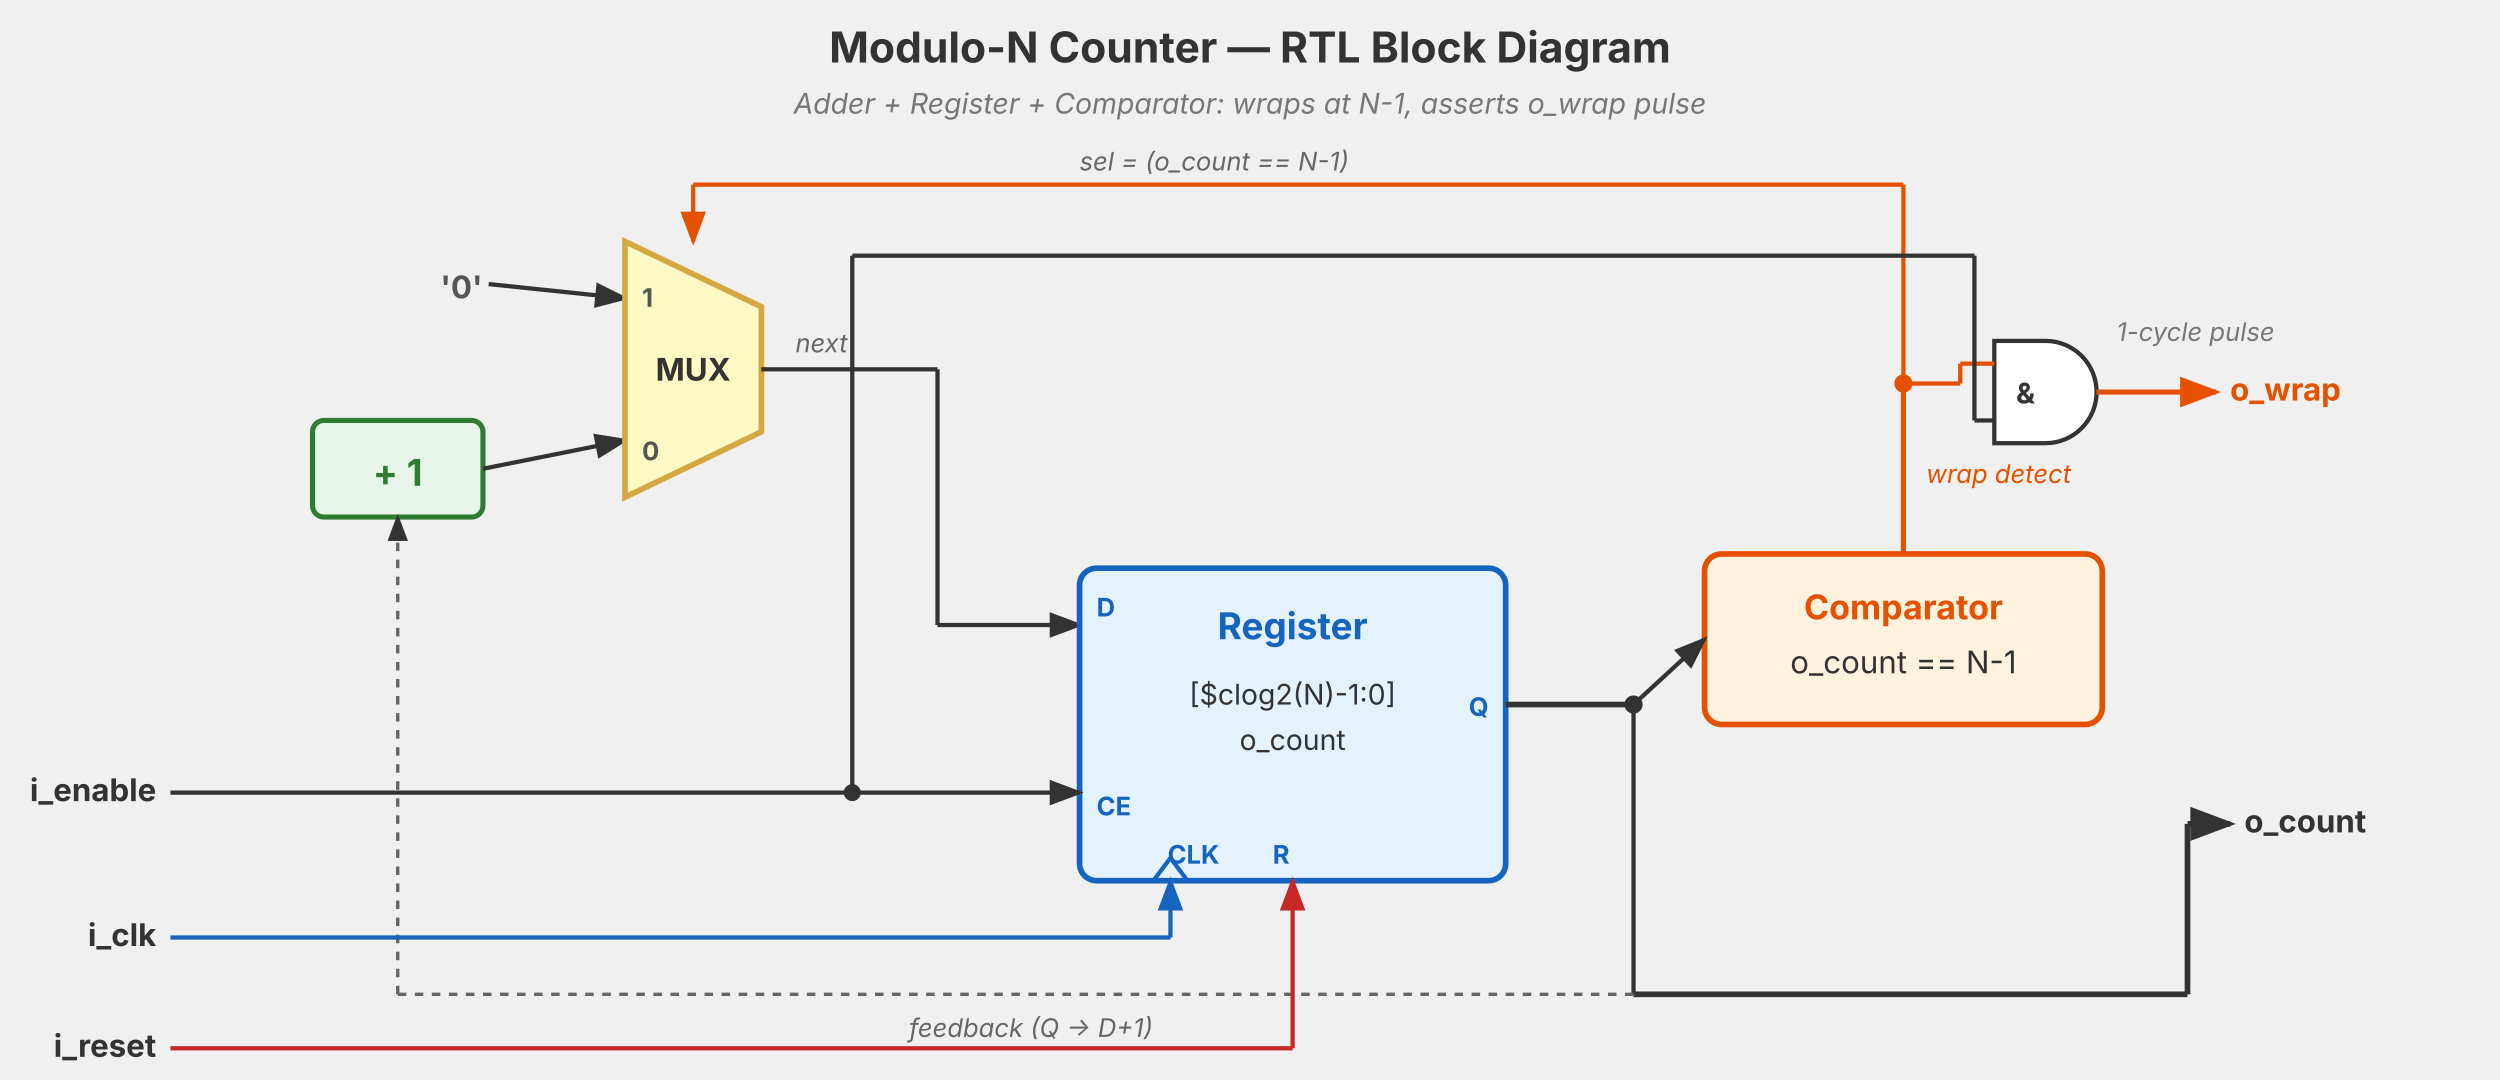
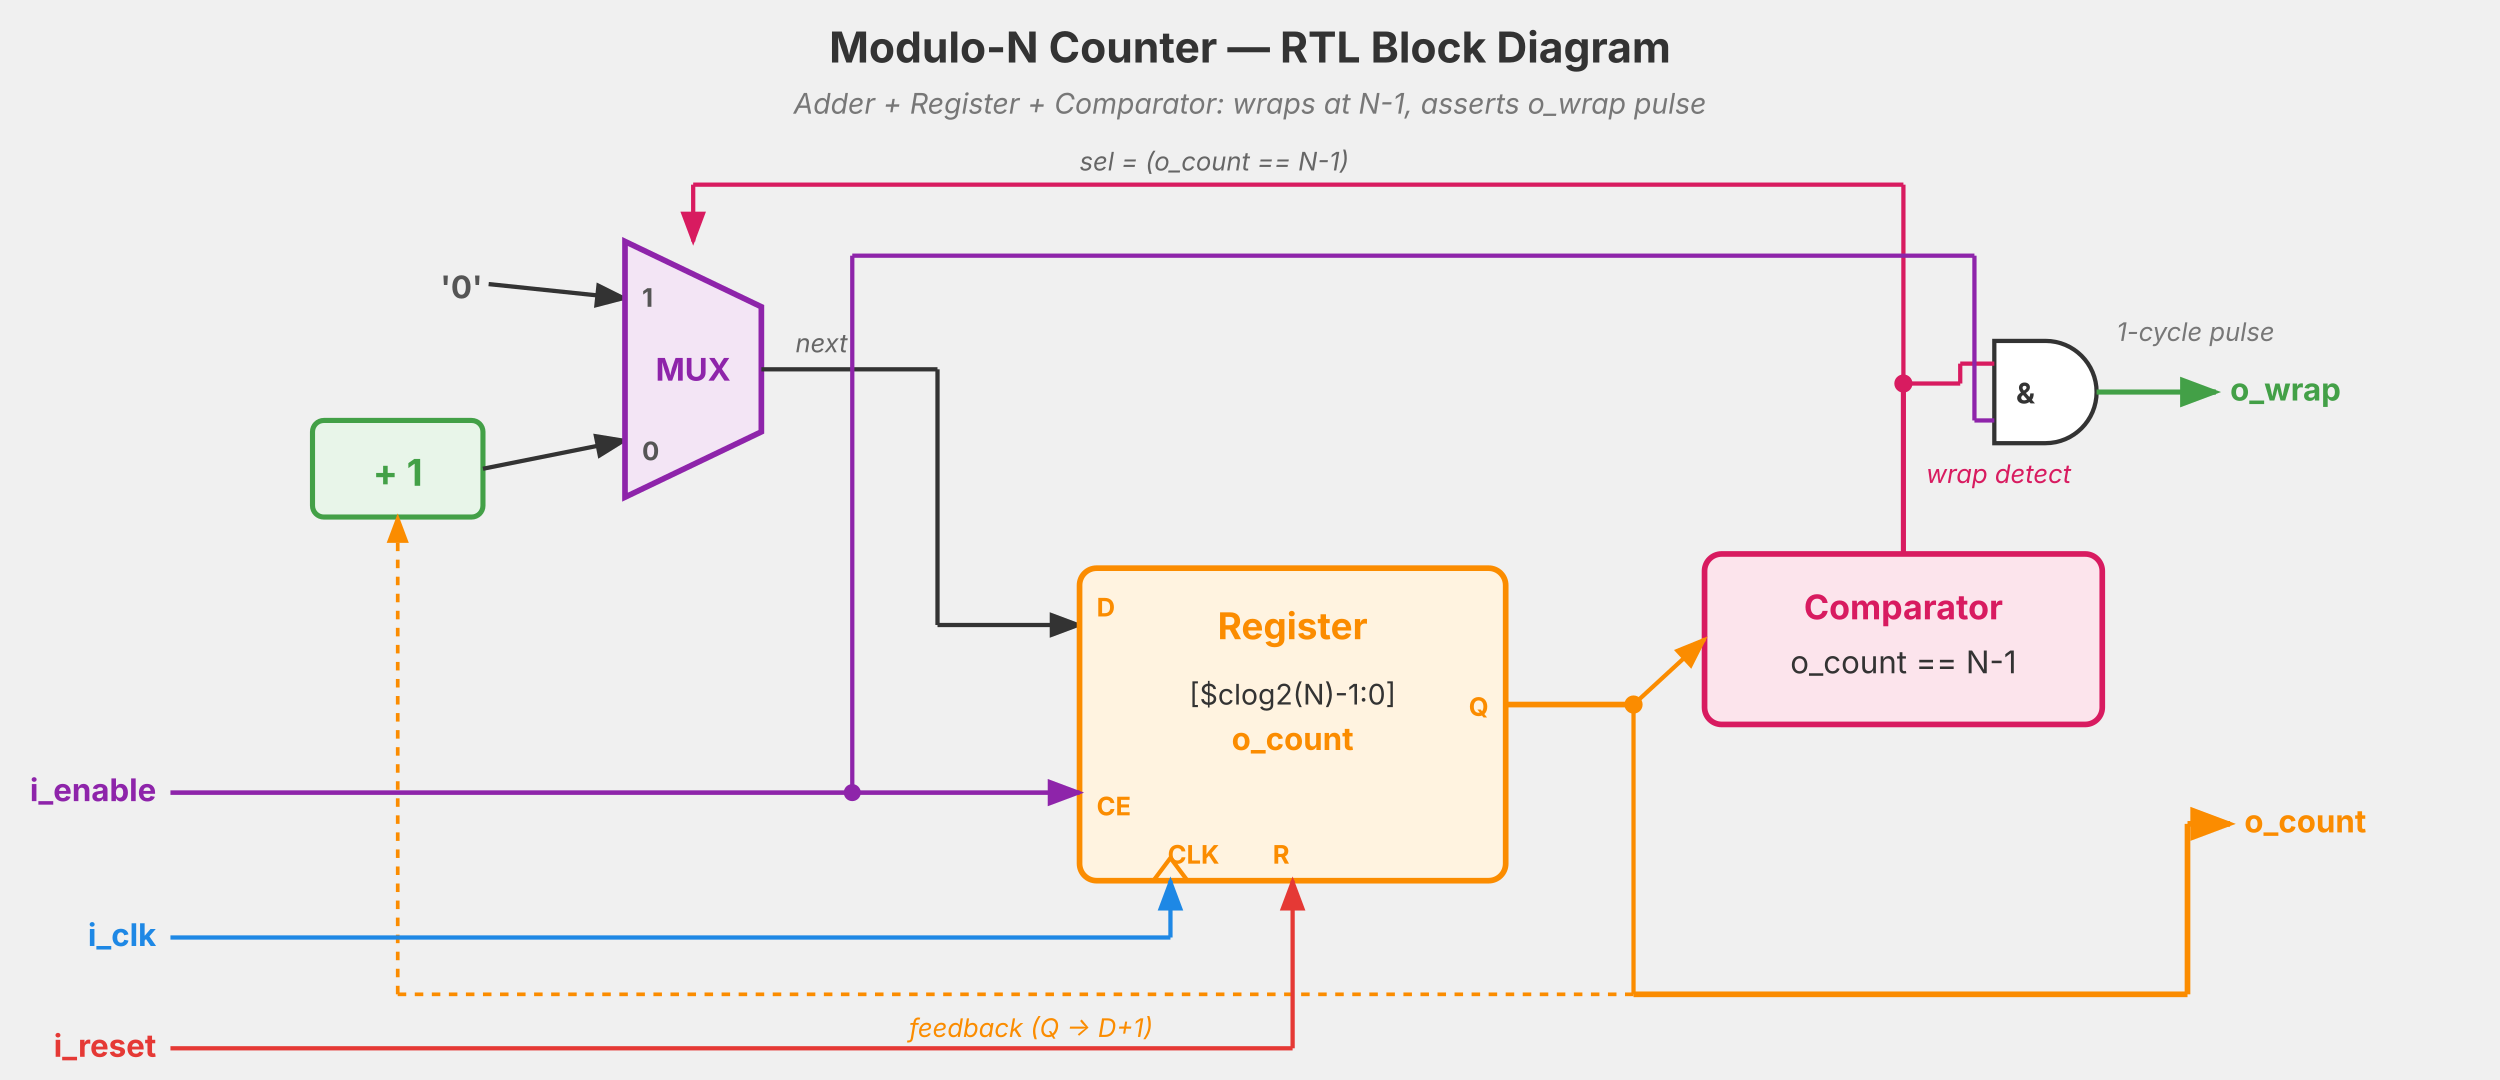
<svg xmlns="http://www.w3.org/2000/svg" viewBox="0 0 880 380" font-family="Inter, sans-serif">
  <defs>
    <marker id="arr" markerWidth="8" markerHeight="6" refX="7" refY="3" orient="auto">
      <path d="M0,0 L8,3 L0,6 Z" fill="#333" />
    </marker>
    <marker id="arrBlue" markerWidth="8" markerHeight="6" refX="7" refY="3" orient="auto">
-       <path d="M0,0 L8,3 L0,6 Z" fill="#1565C0" />
+       <path d="M0,0 L8,3 L0,6 Z" fill="#1E88E5" />
    </marker>
    <marker id="arrRed" markerWidth="8" markerHeight="6" refX="7" refY="3" orient="auto">
-       <path d="M0,0 L8,3 L0,6 Z" fill="#C62828" />
+       <path d="M0,0 L8,3 L0,6 Z" fill="#E53935" />
    </marker>
-     <marker id="arrOrg" markerWidth="8" markerHeight="6" refX="7" refY="3" orient="auto">
-       <path d="M0,0 L8,3 L0,6 Z" fill="#E65100" />
+     <marker id="arrPurple" markerWidth="8" markerHeight="6" refX="7" refY="3" orient="auto">
+       <path d="M0,0 L8,3 L0,6 Z" fill="#8E24AA" />
+     </marker>
+     <marker id="arrOrange" markerWidth="8" markerHeight="6" refX="7" refY="3" orient="auto">
+       <path d="M0,0 L8,3 L0,6 Z" fill="#FB8C00" />
+     </marker>
+     <marker id="arrMag" markerWidth="8" markerHeight="6" refX="7" refY="3" orient="auto">
+       <path d="M0,0 L8,3 L0,6 Z" fill="#D81B60" />
+     </marker>
+     <marker id="arrGreen" markerWidth="8" markerHeight="6" refX="7" refY="3" orient="auto">
+       <path d="M0,0 L8,3 L0,6 Z" fill="#43A047" />
    </marker>
  </defs>
  <text x="440" y="22" text-anchor="middle" font-size="15" font-weight="700" fill="#333">Modulo-N Counter — RTL Block Diagram</text>
  <text x="440" y="40" text-anchor="middle" font-size="10" fill="#777" font-style="italic">Adder + Register + Comparator: wraps at N-1, asserts o_wrap pulse</text>
  <text x="155" y="105" font-size="11" fill="#555" font-weight="700">'0'</text>
  <line x1="172" y1="100" x2="220" y2="105" stroke="#333" stroke-width="1.5" marker-end="url(#arr)" />
-   <rect x="110" y="148" width="60" height="34" rx="4" fill="#E8F5E9" stroke="#2E7D32" stroke-width="1.8" />
-   <text x="140" y="171" text-anchor="middle" font-size="13" font-weight="700" fill="#2E7D32">+ 1</text>
+   <rect x="110" y="148" width="60" height="34" rx="4" fill="#E8F5E9" stroke="#43A047" stroke-width="1.8" />
+   <text x="140" y="171" text-anchor="middle" font-size="13" font-weight="700" fill="#43A047">+ 1</text>
  <line x1="170" y1="165" x2="220" y2="155" stroke="#333" stroke-width="1.5" marker-end="url(#arr)" />
-   <polygon points="220,85 268,108 268,152 220,175" fill="#FFF9C4" stroke="#D4A843" stroke-width="2" />
-   <text x="244" y="134" text-anchor="middle" font-size="11" font-weight="700" fill="#333">MUX</text>
+   <polygon points="220,85 268,108 268,152 220,175" fill="#F3E5F5" stroke="#8E24AA" stroke-width="2" />
+   <text x="244" y="134" text-anchor="middle" font-size="11" font-weight="700" fill="#8E24AA">MUX</text>
  <text x="226" y="108" font-size="9" fill="#555" font-weight="700">1</text>
  <text x="226" y="162" font-size="9" fill="#555" font-weight="700">0</text>
  <line x1="268" y1="130" x2="330" y2="130" stroke="#333" stroke-width="1.5" />
  <line x1="330" y1="130" x2="330" y2="220" stroke="#333" stroke-width="1.5" />
  <line x1="330" y1="220" x2="380" y2="220" stroke="#333" stroke-width="1.5" marker-end="url(#arr)" />
  <text x="280" y="124" font-size="9" fill="#666" font-style="italic">next</text>
-   <rect x="380" y="200" width="150" height="110" rx="6" fill="#E3F2FD" stroke="#1565C0" stroke-width="2" />
-   <text x="455" y="225" text-anchor="middle" font-size="13" font-weight="700" fill="#1565C0">Register</text>
+   <rect x="380" y="200" width="150" height="110" rx="6" fill="#FFF3E0" stroke="#FB8C00" stroke-width="2" />
+   <text x="455" y="225" text-anchor="middle" font-size="13" font-weight="700" fill="#FB8C00">Register</text>
  <text x="455" y="248" text-anchor="middle" font-size="10" fill="#333">[$clog2(N)-1:0]</text>
-   <text x="455" y="264" text-anchor="middle" font-size="10" fill="#333">o_count</text>
-   <text x="386" y="217" font-size="9" fill="#1565C0" font-weight="700">D</text>
-   <text x="386" y="287" font-size="9" fill="#1565C0" font-weight="700">CE</text>
-   <text x="411" y="304" font-size="9" fill="#1565C0" font-weight="700">CLK</text>
-   <text x="448" y="304" font-size="9" fill="#1565C0" font-weight="700">R</text>
-   <text x="517" y="252" font-size="9" fill="#1565C0" font-weight="700">Q</text>
-   <polygon points="406,310 418,310 412,302" fill="none" stroke="#1565C0" stroke-width="1.5" />
-   <rect x="600" y="195" width="140" height="60" rx="6" fill="#FFF3E0" stroke="#E65100" stroke-width="2" />
-   <text x="670" y="218" text-anchor="middle" font-size="12" font-weight="700" fill="#E65100">Comparator</text>
+   <text x="455" y="264" text-anchor="middle" font-size="11" fill="#FB8C00" font-weight="700">o_count</text>
+   <text x="386" y="217" font-size="9" fill="#FB8C00" font-weight="700">D</text>
+   <text x="386" y="287" font-size="9" fill="#FB8C00" font-weight="700">CE</text>
+   <text x="411" y="304" font-size="9" fill="#FB8C00" font-weight="700">CLK</text>
+   <text x="448" y="304" font-size="9" fill="#FB8C00" font-weight="700">R</text>
+   <text x="517" y="252" font-size="9" fill="#FB8C00" font-weight="700">Q</text>
+   <polygon points="406,310 418,310 412,302" fill="none" stroke="#FB8C00" stroke-width="1.5" />
+   <rect x="600" y="195" width="140" height="60" rx="6" fill="#FCE4EC" stroke="#D81B60" stroke-width="2" />
+   <text x="670" y="218" text-anchor="middle" font-size="12" font-weight="700" fill="#D81B60">Comparator</text>
  <text x="670" y="237" text-anchor="middle" font-size="11" fill="#333">o_count == N-1</text>
-   <line x1="530" y1="248" x2="575" y2="248" stroke="#333" stroke-width="2" />
-   <circle cx="575" cy="248" r="3.2" fill="#333" />
-   <line x1="575" y1="248" x2="600" y2="225" stroke="#333" stroke-width="1.5" marker-end="url(#arr)" />
-   <line x1="575" y1="248" x2="575" y2="350" stroke="#333" stroke-width="1.5" />
-   <line x1="575" y1="350" x2="770" y2="350" stroke="#333" stroke-width="2" />
-   <line x1="770" y1="350" x2="770" y2="290" stroke="#333" stroke-width="2" />
-   <line x1="770" y1="290" x2="785" y2="290" stroke="#333" stroke-width="2" marker-end="url(#arr)" />
-   <text x="790" y="293" font-size="11" fill="#333" font-weight="700">o_count</text>
-   <line x1="575" y1="350" x2="140" y2="350" stroke="#666" stroke-width="1.2" stroke-dasharray="3,3" />
-   <line x1="140" y1="350" x2="140" y2="182" stroke="#666" stroke-width="1.2" stroke-dasharray="3,3" marker-end="url(#arr)" />
-   <text x="320" y="365" font-size="9" fill="#666" font-style="italic">feedback (Q → D+1)</text>
-   <line x1="670" y1="195" x2="670" y2="135" stroke="#E65100" stroke-width="1.8" />
-   <circle cx="670" cy="135" r="3.2" fill="#E65100" />
-   <text x="678" y="170" font-size="9" fill="#E65100" font-style="italic">wrap detect</text>
+   <line x1="530" y1="248" x2="575" y2="248" stroke="#FB8C00" stroke-width="2" />
+   <circle cx="575" cy="248" r="3.2" fill="#FB8C00" />
+   <line x1="575" y1="248" x2="600" y2="225" stroke="#FB8C00" stroke-width="1.5" marker-end="url(#arrOrange)" />
+   <line x1="575" y1="248" x2="575" y2="350" stroke="#FB8C00" stroke-width="1.5" />
+   <line x1="575" y1="350" x2="770" y2="350" stroke="#FB8C00" stroke-width="2" />
+   <line x1="770" y1="350" x2="770" y2="290" stroke="#FB8C00" stroke-width="2" />
+   <line x1="770" y1="290" x2="785" y2="290" stroke="#FB8C00" stroke-width="2" marker-end="url(#arrOrange)" />
+   <text x="790" y="293" font-size="11" fill="#FB8C00" font-weight="700">o_count</text>
+   <line x1="575" y1="350" x2="140" y2="350" stroke="#FB8C00" stroke-width="1.3" stroke-dasharray="3,3" />
+   <line x1="140" y1="350" x2="140" y2="182" stroke="#FB8C00" stroke-width="1.3" stroke-dasharray="3,3" marker-end="url(#arrOrange)" />
+   <text x="320" y="365" font-size="9" fill="#FB8C00" font-style="italic">feedback (Q → D+1)</text>
+   <line x1="670" y1="195" x2="670" y2="135" stroke="#D81B60" stroke-width="1.8" />
+   <circle cx="670" cy="135" r="3.2" fill="#D81B60" />
+   <text x="678" y="170" font-size="9" fill="#D81B60" font-style="italic">wrap detect</text>
  <path d="M 702 120 L 720 120 A 18 18 0 0 1 720 156 L 702 156 Z" fill="#FFF" stroke="#333" stroke-width="1.5" />
  <text x="713" y="142" text-anchor="middle" font-size="10" font-weight="700" fill="#333">&amp;</text>
-   <line x1="670" y1="135" x2="690" y2="135" stroke="#E65100" stroke-width="1.5" />
-   <line x1="690" y1="135" x2="690" y2="128" stroke="#E65100" stroke-width="1.5" />
-   <line x1="690" y1="128" x2="702" y2="128" stroke="#E65100" stroke-width="1.5" />
-   <line x1="695" y1="148" x2="702" y2="148" stroke="#333" stroke-width="1.5" />
-   <line x1="738" y1="138" x2="780" y2="138" stroke="#E65100" stroke-width="1.8" marker-end="url(#arrOrg)" />
-   <text x="785" y="141" font-size="11" fill="#E65100" font-weight="700">o_wrap</text>
+   <line x1="670" y1="135" x2="690" y2="135" stroke="#D81B60" stroke-width="1.5" />
+   <line x1="690" y1="135" x2="690" y2="128" stroke="#D81B60" stroke-width="1.5" />
+   <line x1="690" y1="128" x2="702" y2="128" stroke="#D81B60" stroke-width="1.5" />
+   <line x1="695" y1="148" x2="702" y2="148" stroke="#8E24AA" stroke-width="1.5" />
+   <line x1="738" y1="138" x2="780" y2="138" stroke="#43A047" stroke-width="1.8" marker-end="url(#arrGreen)" />
+   <text x="785" y="141" font-size="11" fill="#43A047" font-weight="700">o_wrap</text>
  <text x="745" y="120" font-size="9" fill="#777" font-style="italic">1-cycle pulse</text>
-   <line x1="670" y1="135" x2="670" y2="65" stroke="#E65100" stroke-width="1.5" />
-   <line x1="670" y1="65" x2="244" y2="65" stroke="#E65100" stroke-width="1.5" />
-   <line x1="244" y1="65" x2="244" y2="85" stroke="#E65100" stroke-width="1.5" marker-end="url(#arrOrg)" />
+   <line x1="670" y1="135" x2="670" y2="65" stroke="#D81B60" stroke-width="1.5" />
+   <line x1="670" y1="65" x2="244" y2="65" stroke="#D81B60" stroke-width="1.5" />
+   <line x1="244" y1="65" x2="244" y2="85" stroke="#D81B60" stroke-width="1.5" marker-end="url(#arrMag)" />
  <text x="380" y="60" font-size="9" fill="#666" font-style="italic">sel = (o_count == N-1)</text>
-   <text x="55" y="282" text-anchor="end" font-size="11" fill="#333" font-weight="700">i_enable</text>
-   <line x1="60" y1="279" x2="380" y2="279" stroke="#333" stroke-width="1.5" marker-end="url(#arr)" />
-   <circle cx="300" cy="279" r="3" fill="#333" />
-   <line x1="300" y1="279" x2="300" y2="90" stroke="#333" stroke-width="1.5" />
-   <line x1="300" y1="90" x2="695" y2="90" stroke="#333" stroke-width="1.5" />
-   <line x1="695" y1="90" x2="695" y2="148" stroke="#333" stroke-width="1.5" />
-   <text x="55" y="333" text-anchor="end" font-size="11" fill="#333" font-weight="700">i_clk</text>
-   <line x1="60" y1="330" x2="412" y2="330" stroke="#1565C0" stroke-width="1.5" />
-   <line x1="412" y1="330" x2="412" y2="310" stroke="#1565C0" stroke-width="1.5" marker-end="url(#arrBlue)" />
-   <text x="55" y="372" text-anchor="end" font-size="11" fill="#333" font-weight="700">i_reset</text>
-   <line x1="60" y1="369" x2="455" y2="369" stroke="#C62828" stroke-width="1.5" />
-   <line x1="455" y1="369" x2="455" y2="310" stroke="#C62828" stroke-width="1.5" marker-end="url(#arrRed)" />
+   <text x="55" y="282" text-anchor="end" font-size="11" fill="#8E24AA" font-weight="700">i_enable</text>
+   <line x1="60" y1="279" x2="380" y2="279" stroke="#8E24AA" stroke-width="1.6" marker-end="url(#arrPurple)" />
+   <circle cx="300" cy="279" r="3" fill="#8E24AA" />
+   <line x1="300" y1="279" x2="300" y2="90" stroke="#8E24AA" stroke-width="1.5" />
+   <line x1="300" y1="90" x2="695" y2="90" stroke="#8E24AA" stroke-width="1.5" />
+   <line x1="695" y1="90" x2="695" y2="148" stroke="#8E24AA" stroke-width="1.5" />
+   <text x="55" y="333" text-anchor="end" font-size="11" fill="#1E88E5" font-weight="700">i_clk</text>
+   <line x1="60" y1="330" x2="412" y2="330" stroke="#1E88E5" stroke-width="1.5" />
+   <line x1="412" y1="330" x2="412" y2="310" stroke="#1E88E5" stroke-width="1.5" marker-end="url(#arrBlue)" />
+   <text x="55" y="372" text-anchor="end" font-size="11" fill="#E53935" font-weight="700">i_reset</text>
+   <line x1="60" y1="369" x2="455" y2="369" stroke="#E53935" stroke-width="1.5" />
+   <line x1="455" y1="369" x2="455" y2="310" stroke="#E53935" stroke-width="1.5" marker-end="url(#arrRed)" />
</svg>
